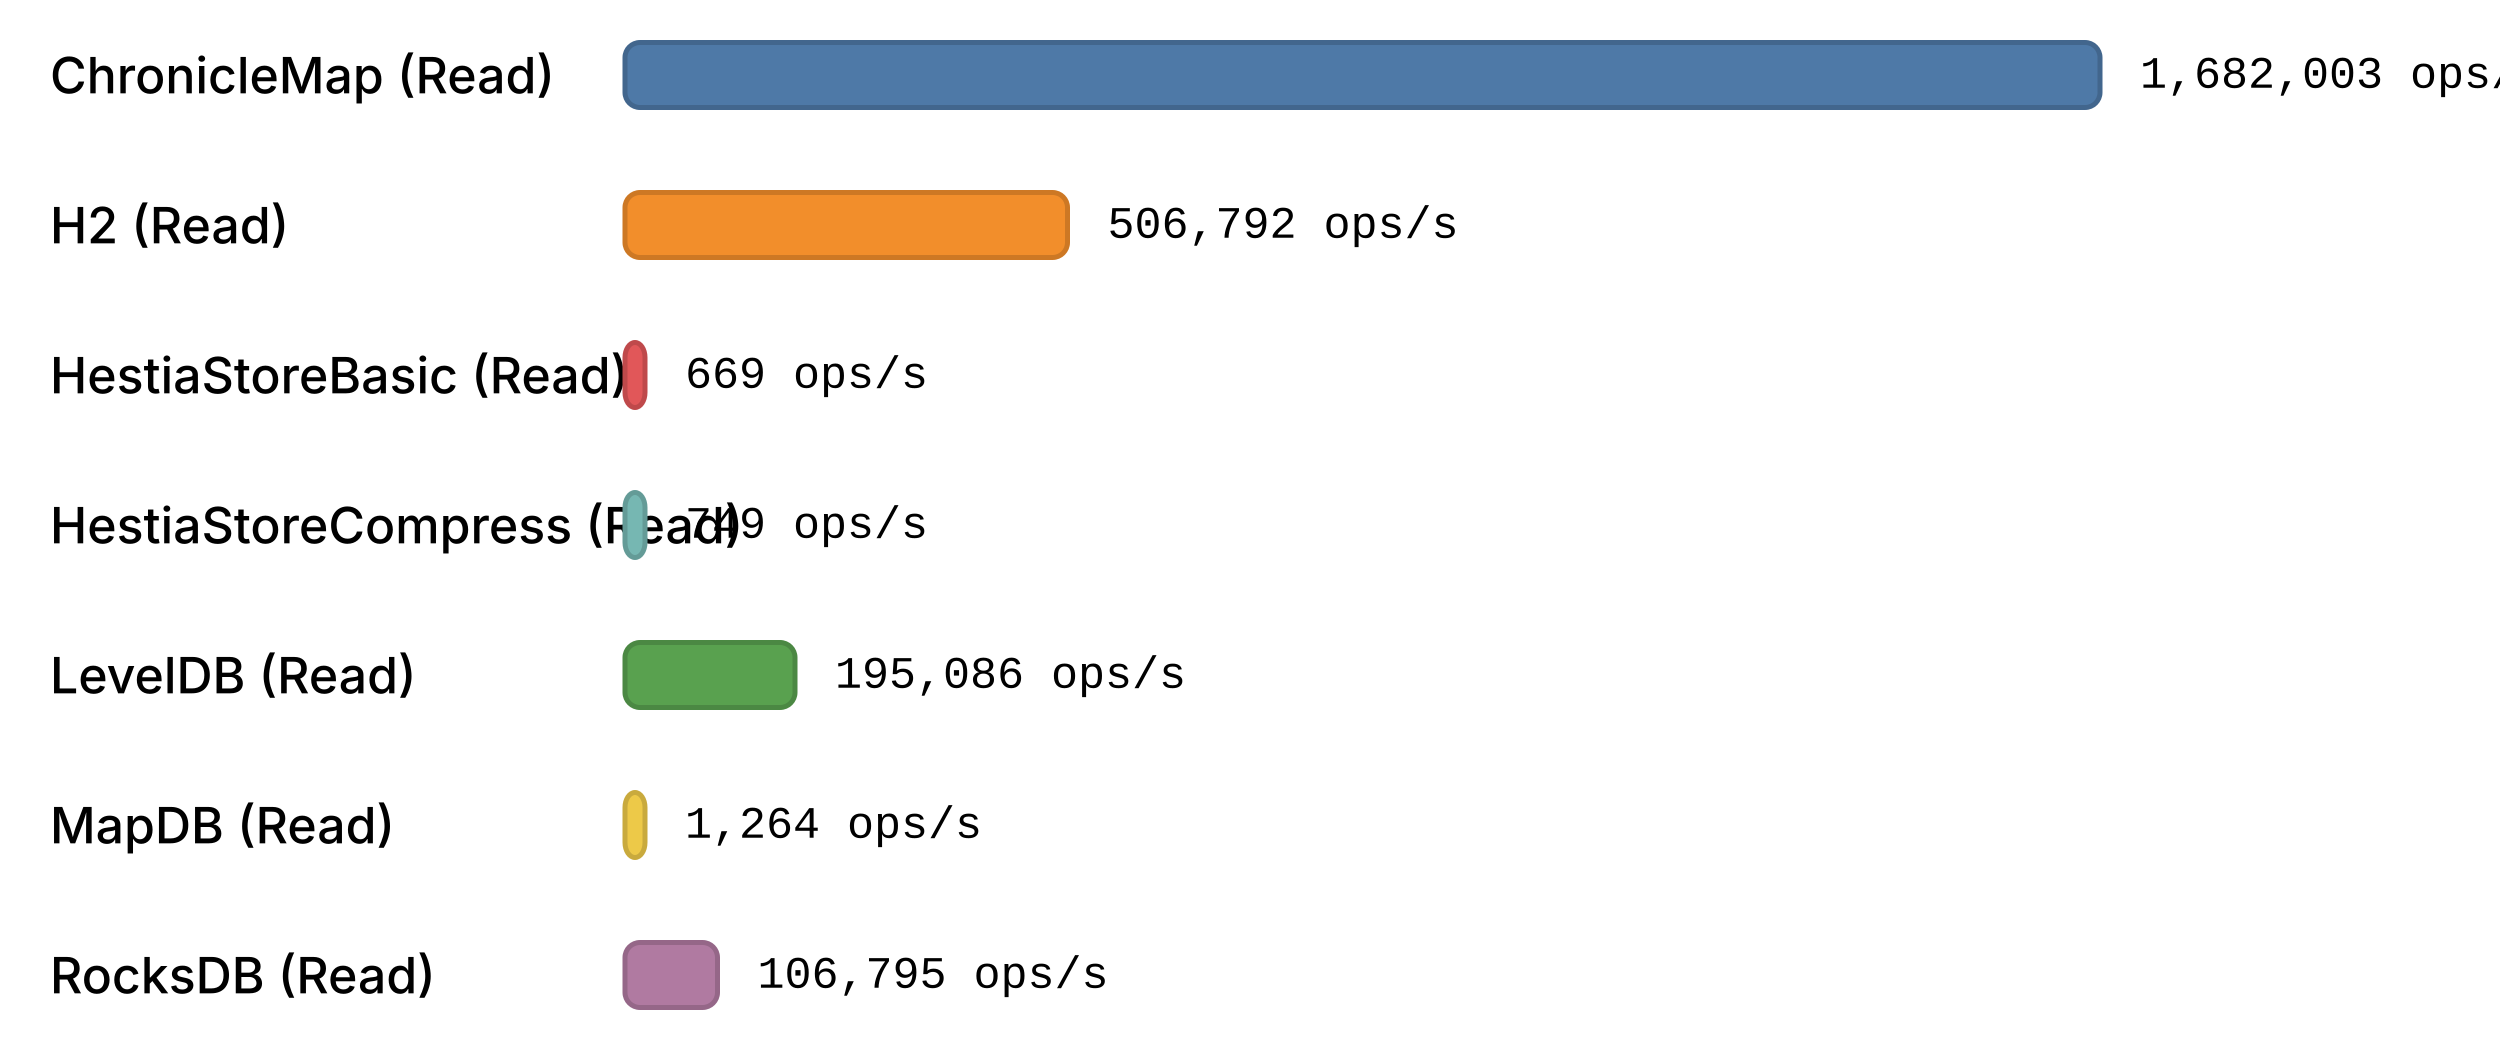
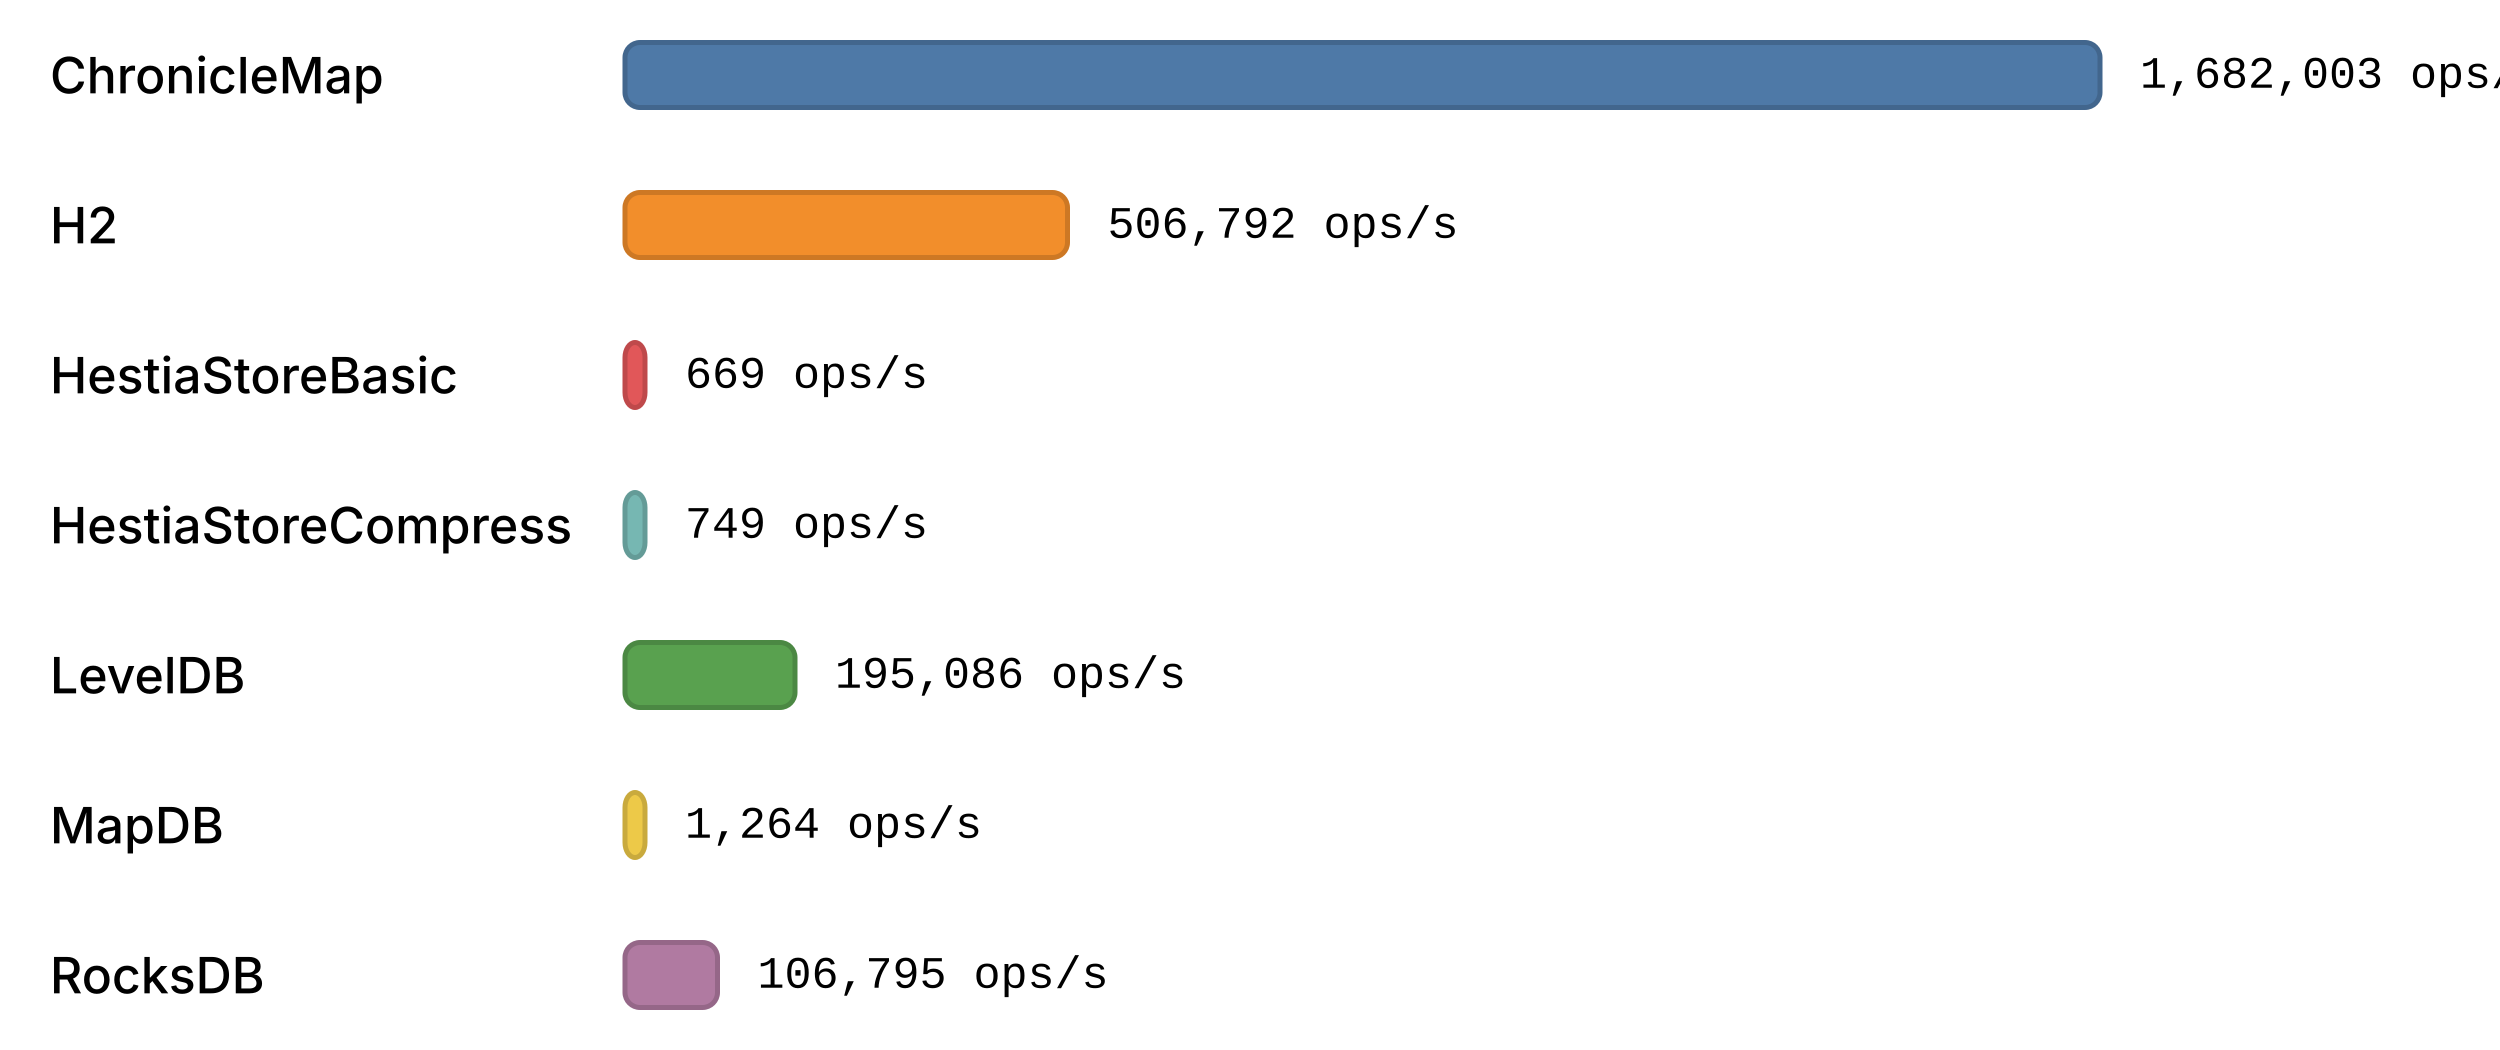
<svg xmlns="http://www.w3.org/2000/svg" width="1000" height="420" viewBox="0 0 1000 420">
  <style>
        text { fill: currentColor; dominant-baseline: middle; }
        .label { font: 500 20px "Inter", "Helvetica Neue", Arial, sans-serif; }
        .value { font: 18px "IBM Plex Mono", "Courier New", monospace; }
    </style>
  <rect x="0" y="10" width="1000" height="40" fill="rgba(255,255,255,0.15)" />
-   <text class="label" x="20" y="30">ChronicleMap (Read)</text>
+   <text class="label" x="20" y="30">ChronicleMap</text>
  <rect x="250" y="17" width="590" height="26" rx="6" ry="6" fill="#4E79A7" stroke="#42668D" stroke-width="2" />
  <text class="value" x="856" y="30">1,682,003 ops/s</text>
  <rect x="0" y="70" width="1000" height="40" fill="rgba(255,255,255,0.15)" />
-   <text class="label" x="20" y="90">H2 (Read)</text>
+   <text class="label" x="20" y="90">H2</text>
  <rect x="250" y="77" width="177" height="26" rx="6" ry="6" fill="#F28E2B" stroke="#CD7824" stroke-width="2" />
  <text class="value" x="443" y="90">506,792 ops/s</text>
  <rect x="0" y="130" width="1000" height="40" fill="rgba(255,255,255,0.15)" />
-   <text class="label" x="20" y="150">HestiaStoreBasic (Read)</text>
+   <text class="label" x="20" y="150">HestiaStoreBasic</text>
  <rect x="250" y="137" width="8" height="26" rx="6" ry="6" fill="#E15759" stroke="#BF494B" stroke-width="2" />
  <text class="value" x="274" y="150">669 ops/s</text>
  <rect x="0" y="190" width="1000" height="40" fill="rgba(255,255,255,0.15)" />
-   <text class="label" x="20" y="210">HestiaStoreCompress (Read)</text>
+   <text class="label" x="20" y="210">HestiaStoreCompress</text>
  <rect x="250" y="197" width="8" height="26" rx="6" ry="6" fill="#76B7B2" stroke="#649B97" stroke-width="2" />
  <text class="value" x="274" y="210">749 ops/s</text>
  <rect x="0" y="250" width="1000" height="40" fill="rgba(255,255,255,0.15)" />
-   <text class="label" x="20" y="270">LevelDB (Read)</text>
+   <text class="label" x="20" y="270">LevelDB</text>
  <rect x="250" y="257" width="68" height="26" rx="6" ry="6" fill="#59A14F" stroke="#4B8843" stroke-width="2" />
  <text class="value" x="334" y="270">195,086 ops/s</text>
  <rect x="0" y="310" width="1000" height="40" fill="rgba(255,255,255,0.15)" />
-   <text class="label" x="20" y="330">MapDB (Read)</text>
+   <text class="label" x="20" y="330">MapDB</text>
  <rect x="250" y="317" width="8" height="26" rx="6" ry="6" fill="#EDC948" stroke="#C9AA3D" stroke-width="2" />
  <text class="value" x="274" y="330">1,264 ops/s</text>
  <rect x="0" y="370" width="1000" height="40" fill="rgba(255,255,255,0.15)" />
-   <text class="label" x="20" y="390">RocksDB (Read)</text>
+   <text class="label" x="20" y="390">RocksDB</text>
  <rect x="250" y="377" width="37" height="26" rx="6" ry="6" fill="#B07AA1" stroke="#956788" stroke-width="2" />
  <text class="value" x="303" y="390">106,795 ops/s</text>
</svg>
